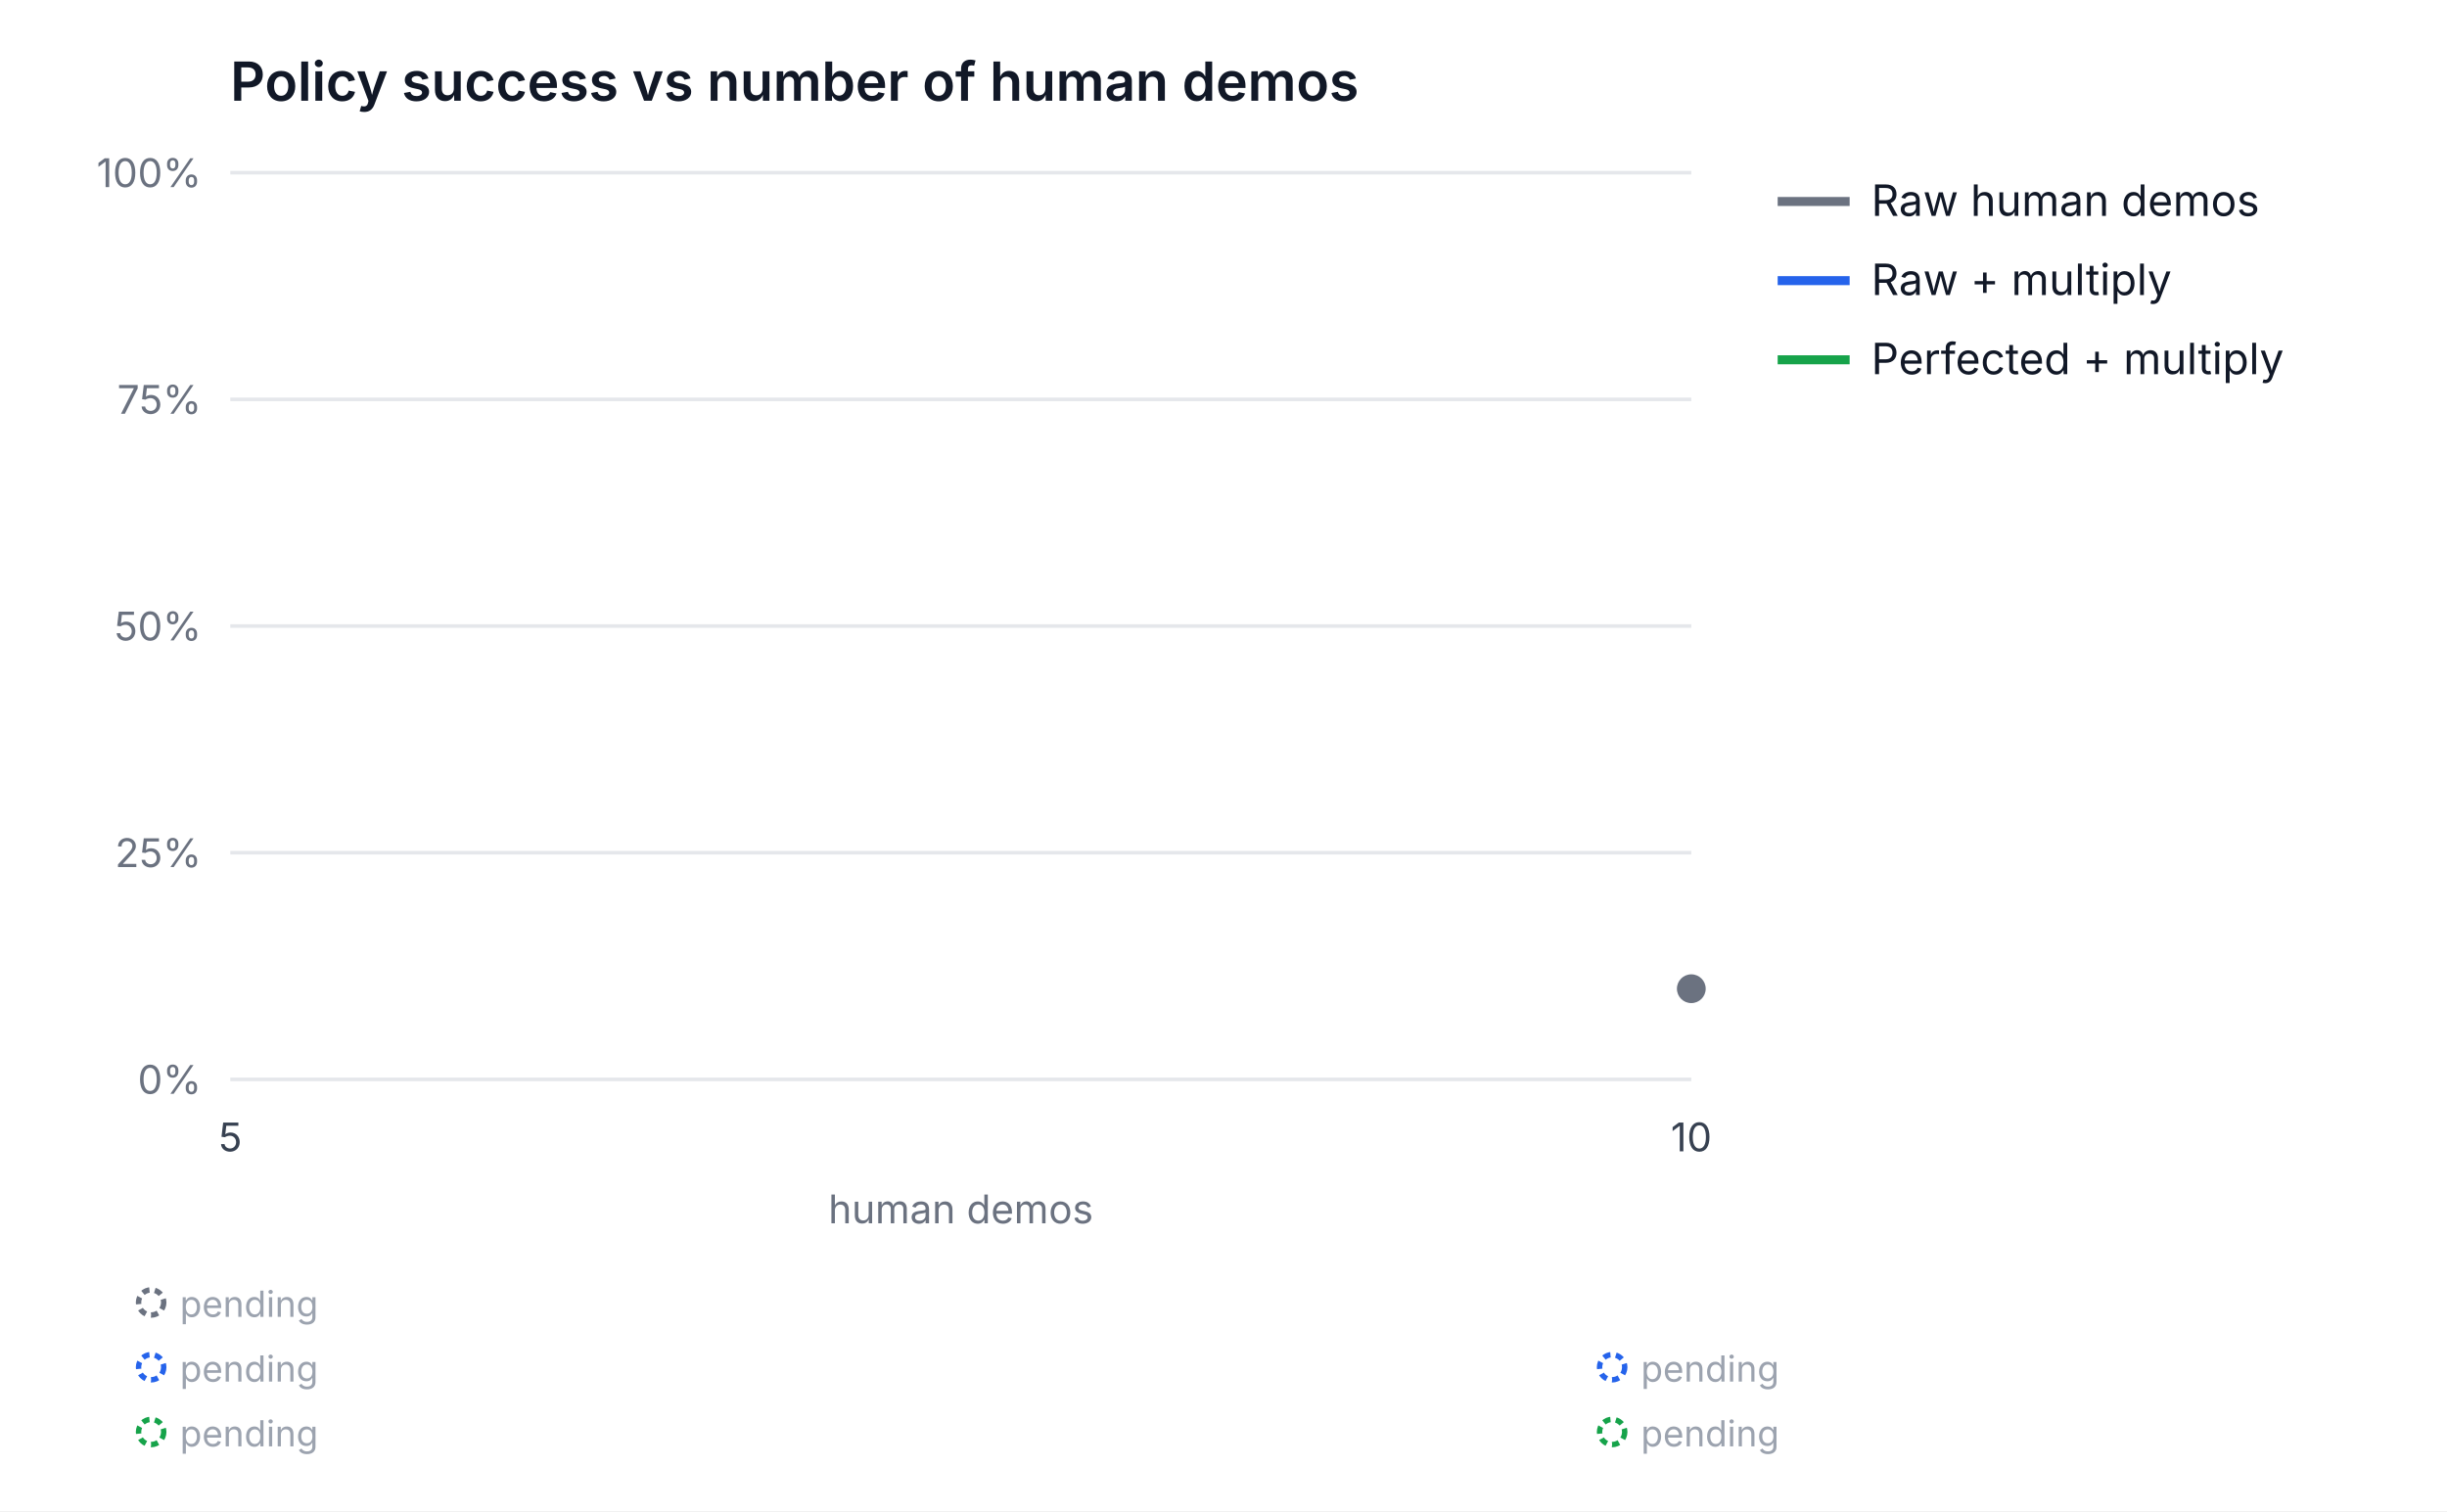
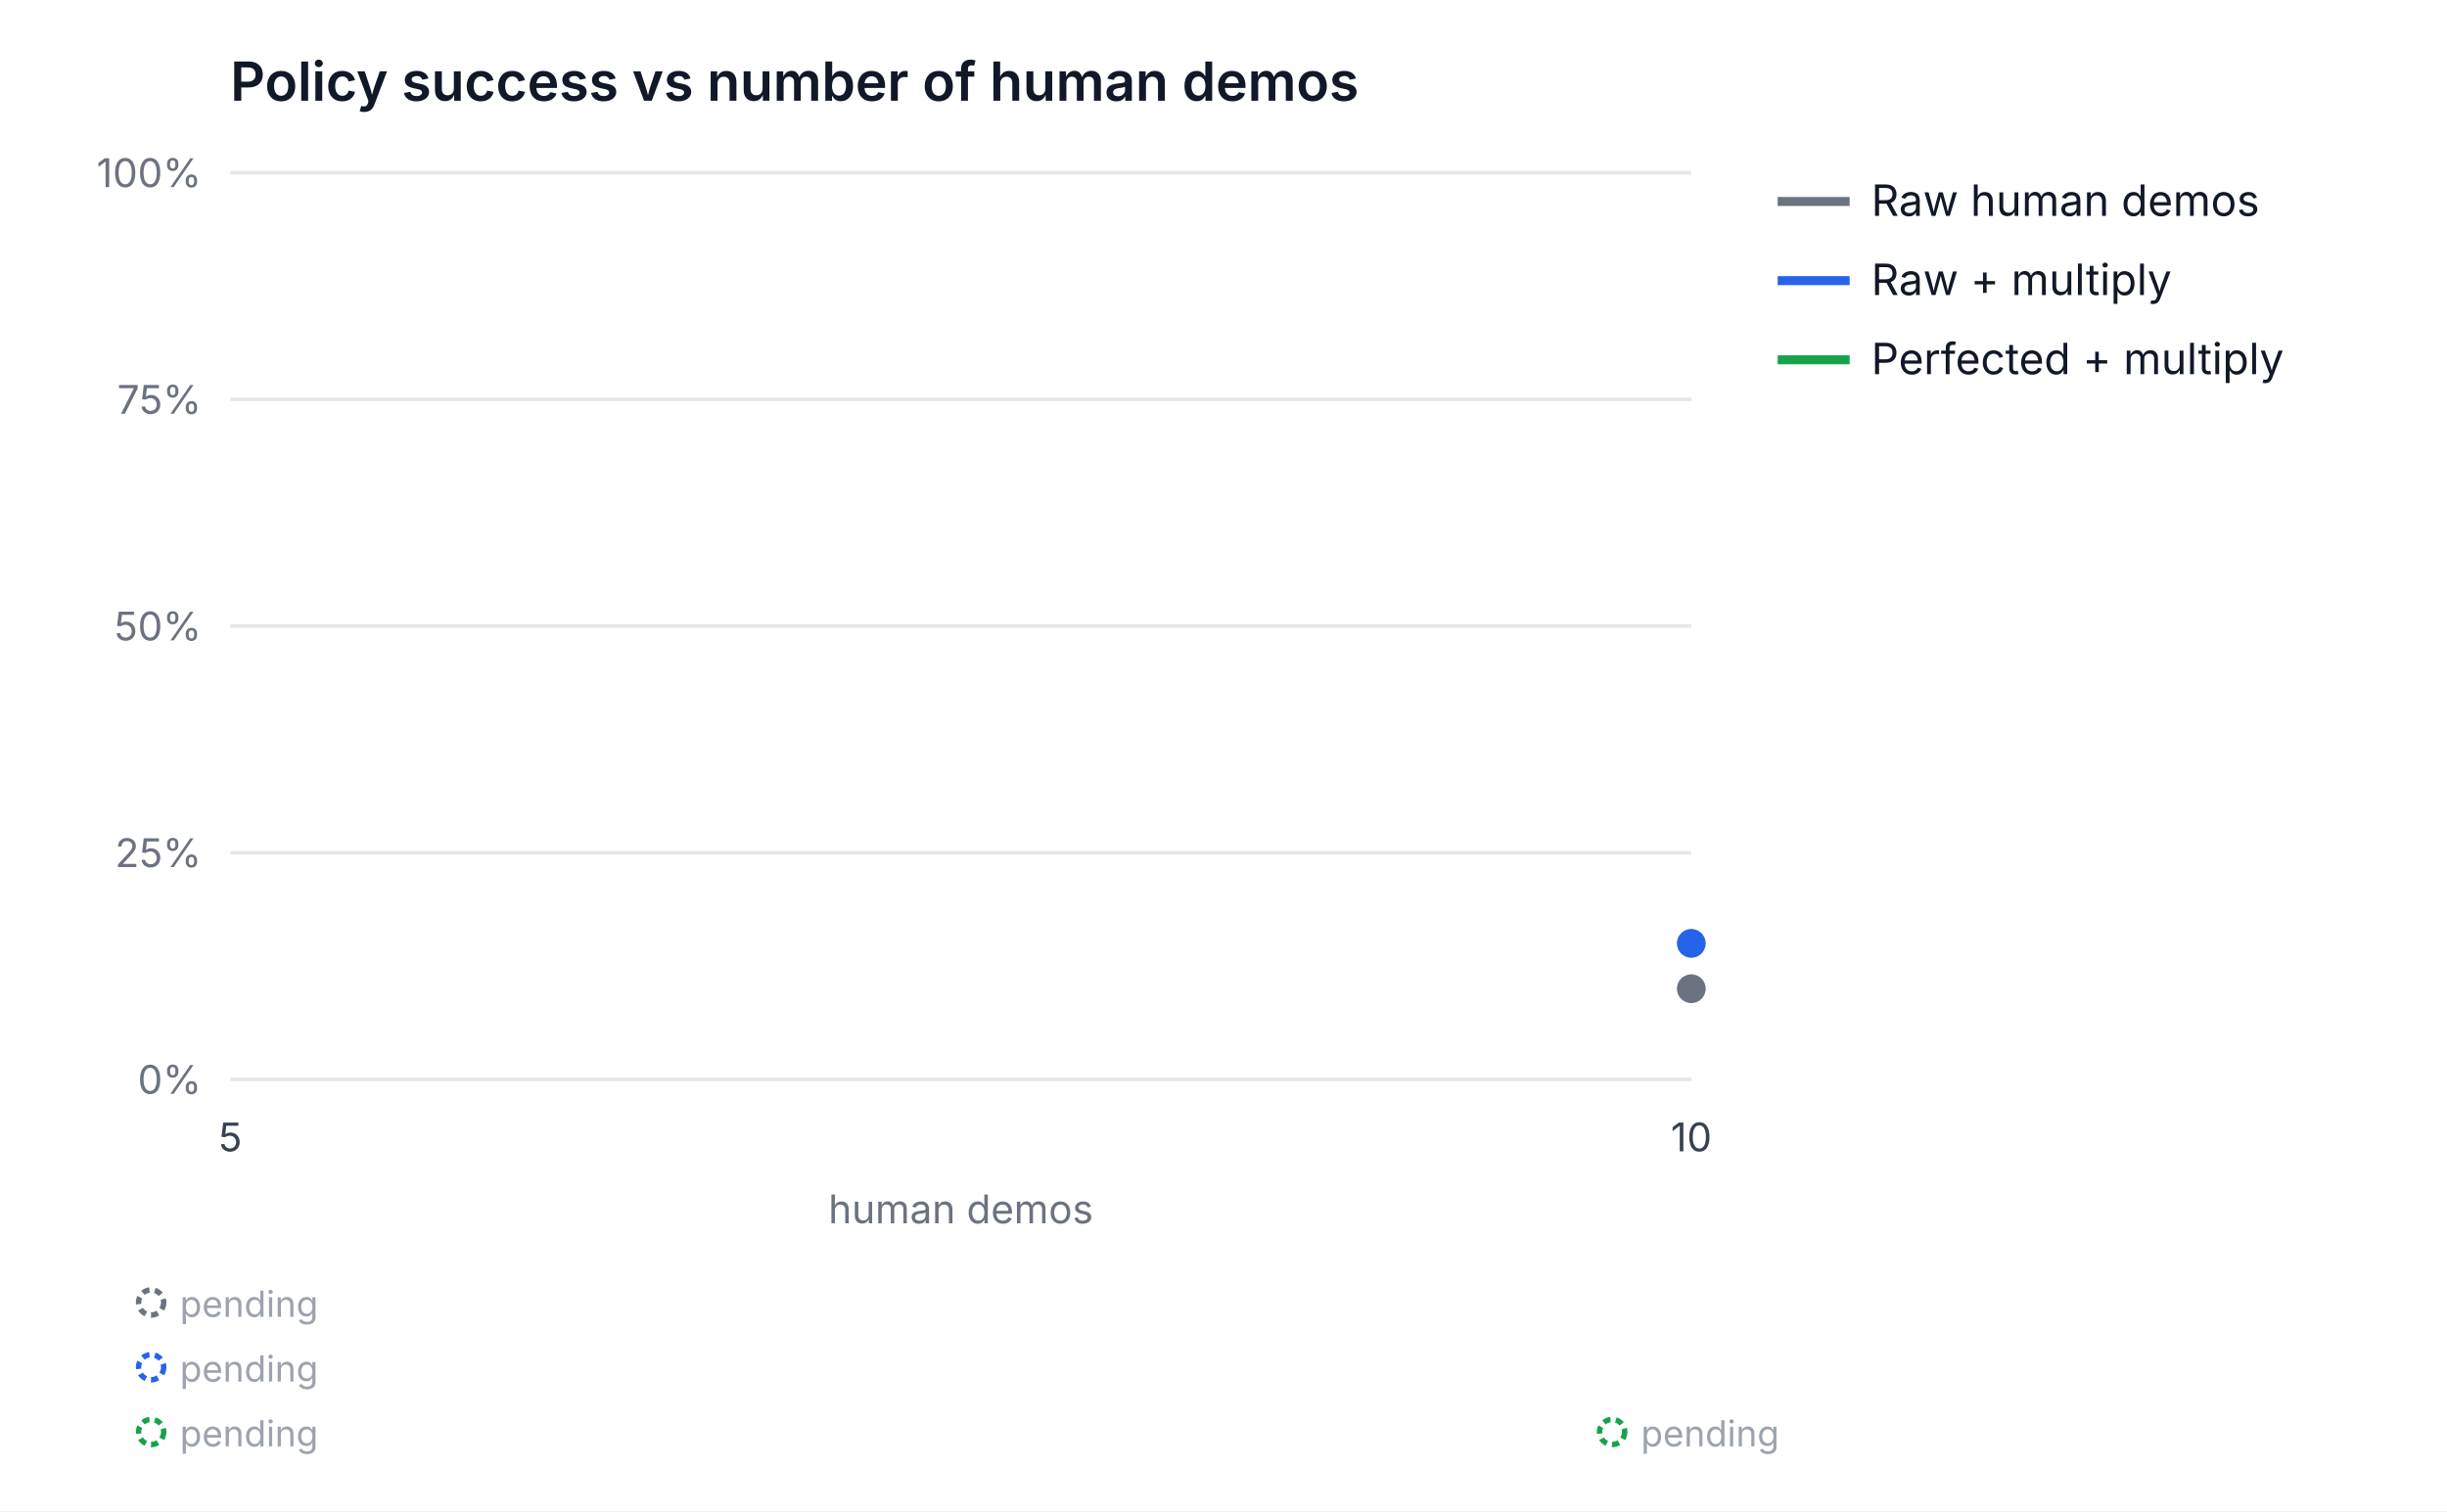
<svg xmlns="http://www.w3.org/2000/svg" viewBox="0 0 680 420" width="680" height="420" role="img" aria-labelledby="t" font-family="system-ui, -apple-system, 'Segoe UI', sans-serif">
  <rect x="0" y="0" width="680" height="420" fill="#ffffff" />
  <text x="64.0" y="28.0" font-size="15" text-anchor="start" fill="#111827" font-weight="600">Policy success vs number of human demos</text>
  <line class="grid" x1="64" x2="470" y1="300.0" y2="300.0" stroke="#e5e7eb" />
  <text x="56.0" y="304.0" font-size="11" text-anchor="end" fill="#6b7280">0%</text>
  <line class="grid" x1="64" x2="470" y1="237.0" y2="237.0" stroke="#e5e7eb" />
  <text x="56.0" y="241.0" font-size="11" text-anchor="end" fill="#6b7280">25%</text>
  <line class="grid" x1="64" x2="470" y1="174.0" y2="174.0" stroke="#e5e7eb" />
  <text x="56.0" y="178.0" font-size="11" text-anchor="end" fill="#6b7280">50%</text>
  <line class="grid" x1="64" x2="470" y1="111.0" y2="111.0" stroke="#e5e7eb" />
  <text x="56.0" y="115.0" font-size="11" text-anchor="end" fill="#6b7280">75%</text>
  <line class="grid" x1="64" x2="470" y1="48.0" y2="48.0" stroke="#e5e7eb" />
  <text x="56.0" y="52.0" font-size="11" text-anchor="end" fill="#6b7280">100%</text>
  <text x="64.0" y="320.0" font-size="11" text-anchor="middle" fill="#374151">5</text>
  <text x="470.0" y="320.0" font-size="11" text-anchor="middle" fill="#374151">10</text>
  <text x="267.0" y="340.0" font-size="11" text-anchor="middle" fill="#6b7280">human demos</text>
  <g class="pending">
    <circle cx="42.0" cy="362.0" r="3.5" fill="none" stroke="#6b7280" stroke-width="1.5" stroke-dasharray="2 1.5" />
    <text x="50.0" y="366.0" font-size="10" text-anchor="start" fill="#9ca3af">pending</text>
  </g>
  <circle class="point" cx="470.0" cy="274.8" r="4" fill="#6b7280" />
  <line x1="494" x2="514" y1="56.0" y2="56.0" stroke="#6b7280" stroke-width="2.5" />
  <text x="520.0" y="60.0" font-size="12" text-anchor="start" fill="#111827">Raw human demos</text>
  <g class="pending">
    <circle cx="42.0" cy="380.0" r="3.5" fill="none" stroke="#2563eb" stroke-width="1.5" stroke-dasharray="2 1.5" />
    <text x="50.0" y="384.0" font-size="10" text-anchor="start" fill="#9ca3af">pending</text>
  </g>
-   <g class="pending">
-     <circle cx="448.0" cy="380.0" r="3.5" fill="none" stroke="#2563eb" stroke-width="1.5" stroke-dasharray="2 1.5" />
-     <text x="456.0" y="384.0" font-size="10" text-anchor="start" fill="#9ca3af">pending</text>
-   </g>
+   <circle class="point" cx="470.0" cy="262.2" r="4" fill="#2563eb" />
  <line x1="494" x2="514" y1="78.0" y2="78.0" stroke="#2563eb" stroke-width="2.5" />
  <text x="520.0" y="82.0" font-size="12" text-anchor="start" fill="#111827">Raw + multiply</text>
  <g class="pending">
    <circle cx="42.0" cy="398.0" r="3.5" fill="none" stroke="#16a34a" stroke-width="1.5" stroke-dasharray="2 1.5" />
    <text x="50.0" y="402.0" font-size="10" text-anchor="start" fill="#9ca3af">pending</text>
  </g>
  <g class="pending">
    <circle cx="448.0" cy="398.0" r="3.5" fill="none" stroke="#16a34a" stroke-width="1.5" stroke-dasharray="2 1.5" />
    <text x="456.0" y="402.0" font-size="10" text-anchor="start" fill="#9ca3af">pending</text>
  </g>
  <line x1="494" x2="514" y1="100.0" y2="100.0" stroke="#16a34a" stroke-width="2.5" />
  <text x="520.0" y="104.0" font-size="12" text-anchor="start" fill="#111827">Perfected + multiply</text>
</svg>
